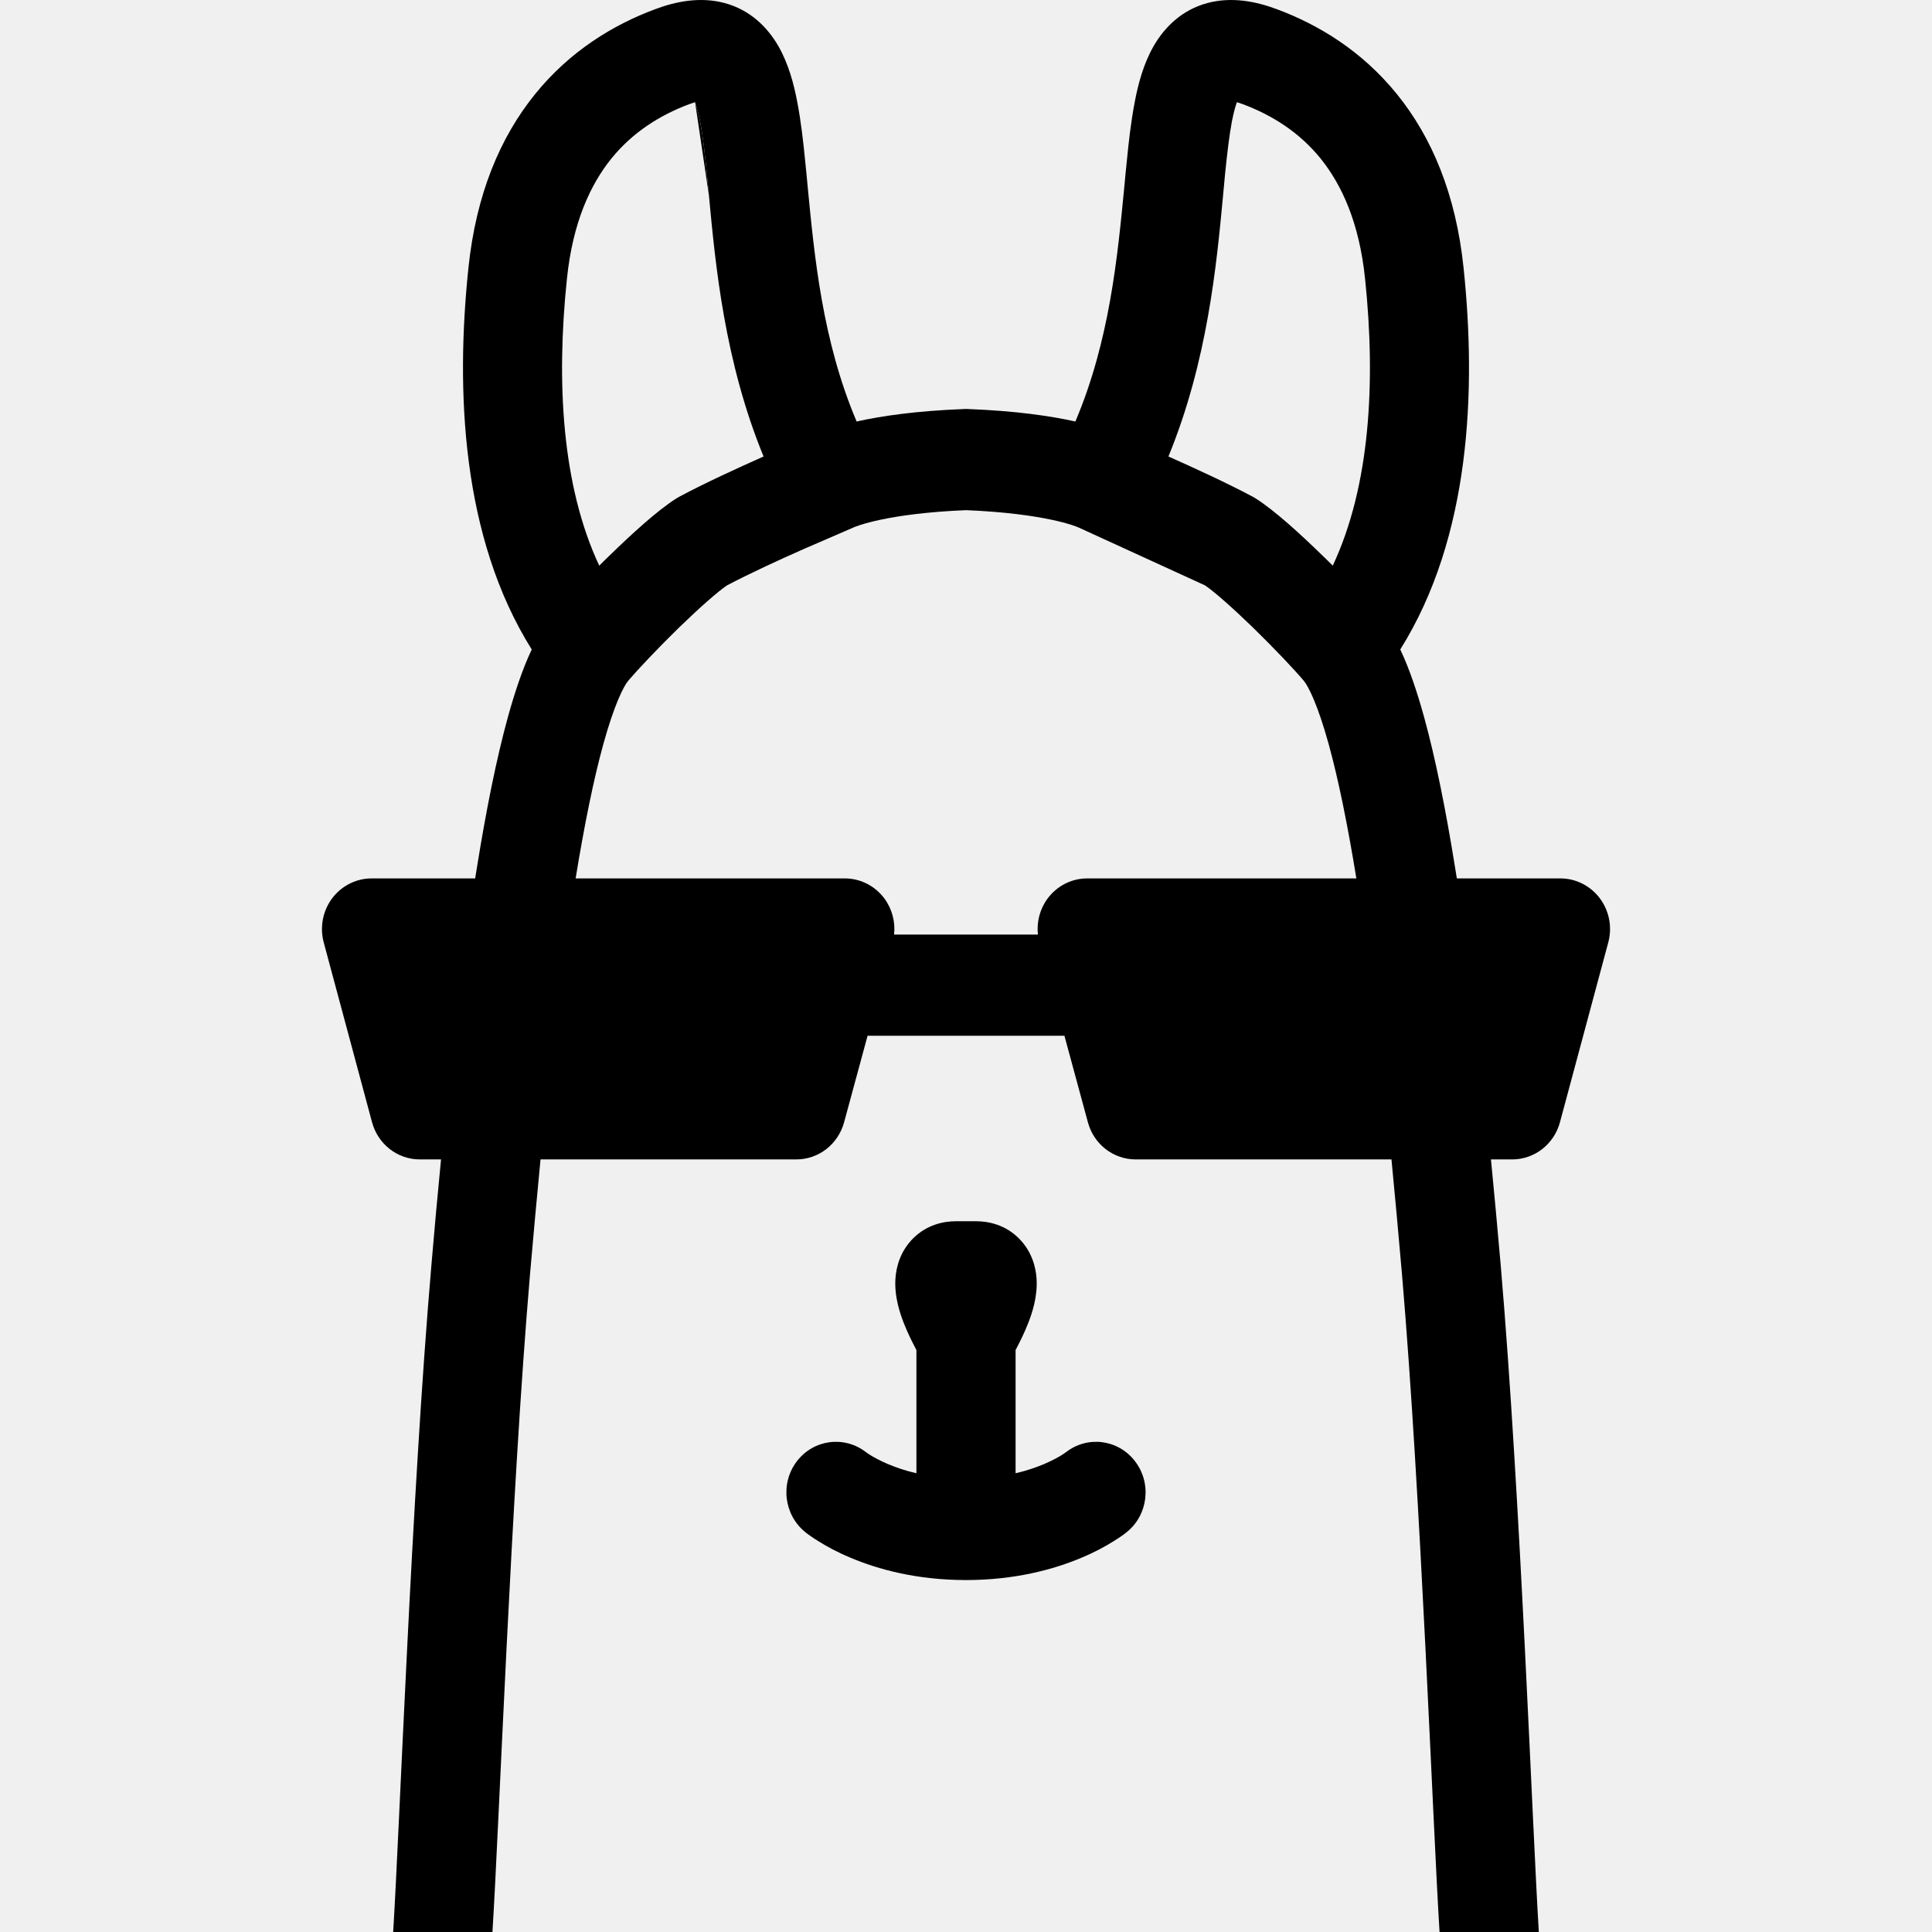
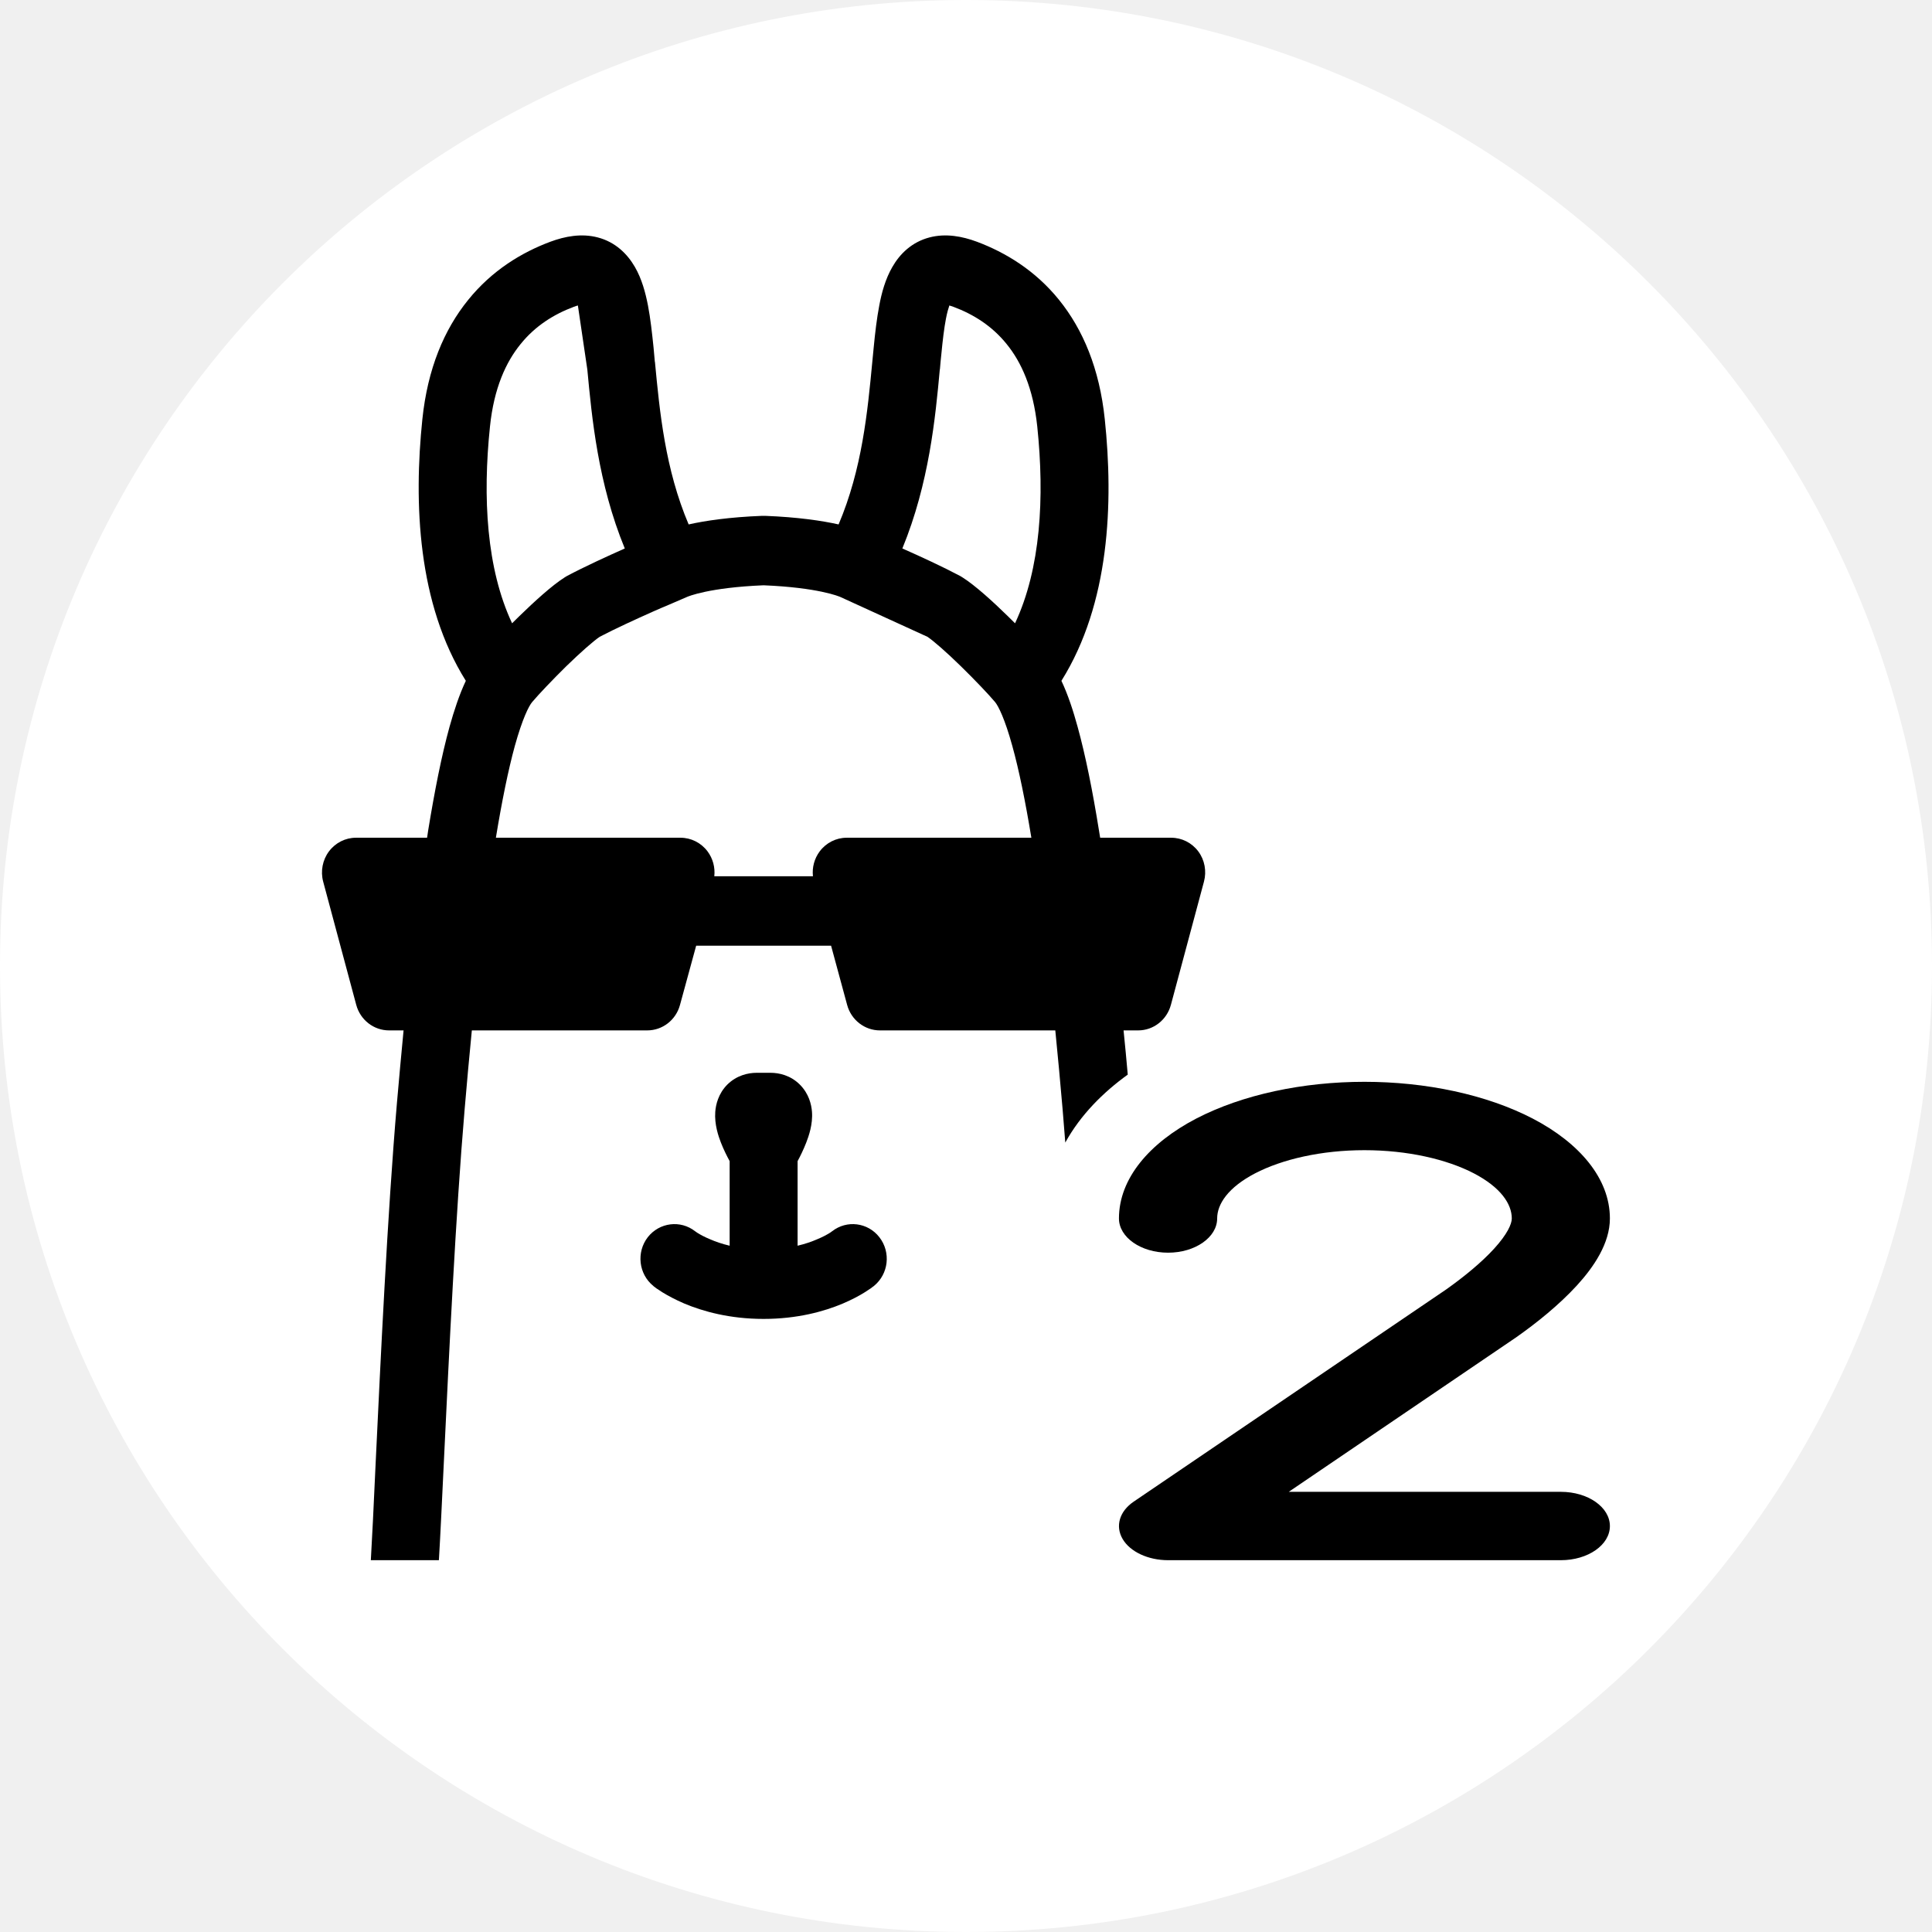
<svg xmlns="http://www.w3.org/2000/svg" width="18" height="18" viewBox="0 0 18 18" fill="none">
-   <path fill-rule="evenodd" clip-rule="evenodd" d="M8.906 11.378C8.791 11.378 8.635 11.41 8.507 11.538C8.384 11.661 8.35 11.81 8.343 11.907C8.33 12.079 8.387 12.241 8.419 12.323C8.457 12.422 8.504 12.513 8.538 12.578V13.532V13.726C8.434 13.702 8.346 13.671 8.276 13.642C8.197 13.608 8.141 13.577 8.107 13.556C8.089 13.545 8.078 13.537 8.073 13.533L8.07 13.531C7.87 13.374 7.583 13.409 7.426 13.612C7.268 13.816 7.302 14.112 7.502 14.274L7.503 14.275L7.505 14.276L7.508 14.279L7.517 14.286C7.524 14.291 7.533 14.298 7.543 14.305C7.564 14.32 7.593 14.34 7.628 14.361C7.698 14.405 7.797 14.46 7.924 14.513C8.177 14.62 8.54 14.721 9 14.721C9.46 14.721 9.823 14.62 10.076 14.513C10.203 14.46 10.302 14.405 10.372 14.361C10.407 14.34 10.436 14.32 10.457 14.305C10.467 14.298 10.476 14.291 10.483 14.286L10.492 14.279L10.495 14.276L10.497 14.275L10.498 14.274C10.698 14.113 10.732 13.816 10.573 13.612C10.416 13.409 10.13 13.374 9.93 13.531L9.923 13.534L9.926 13.534C9.921 13.538 9.909 13.546 9.893 13.556C9.859 13.577 9.803 13.608 9.724 13.642C9.654 13.671 9.566 13.702 9.462 13.726V13.533V12.578C9.496 12.513 9.543 12.422 9.581 12.323C9.613 12.241 9.67 12.079 9.657 11.907C9.65 11.81 9.616 11.661 9.493 11.538C9.365 11.41 9.209 11.378 9.094 11.378H8.906Z" fill="currentColor" />
-   <path fill-rule="evenodd" clip-rule="evenodd" d="M13.891 10.802H14.089C14.297 10.802 14.479 10.66 14.534 10.455L14.984 8.78C15.022 8.638 14.993 8.486 14.905 8.369C14.818 8.253 14.682 8.184 14.539 8.184H13.573L13.557 8.085C13.471 7.55 13.375 7.068 13.267 6.677C13.206 6.458 13.135 6.239 13.046 6.051C13.702 5.004 13.755 3.637 13.636 2.498C13.565 1.811 13.34 1.278 13.014 0.876C12.69 0.476 12.287 0.231 11.897 0.086C11.7 0.012 11.477 -0.031 11.254 0.027C11.013 0.09 10.851 0.252 10.749 0.428C10.655 0.591 10.604 0.78 10.572 0.951C10.538 1.127 10.515 1.324 10.496 1.524C10.489 1.588 10.483 1.653 10.477 1.719C10.412 2.396 10.338 3.175 10.019 3.927C9.79 3.876 9.466 3.828 9.02 3.811C9.013 3.811 9.006 3.81 9 3.81C8.994 3.81 8.987 3.811 8.98 3.811C8.534 3.828 8.21 3.876 7.981 3.927C7.662 3.175 7.588 2.396 7.523 1.719C7.517 1.653 7.511 1.588 7.504 1.524C7.485 1.324 7.462 1.127 7.428 0.951C7.396 0.78 7.345 0.591 7.251 0.428C7.149 0.252 6.987 0.09 6.746 0.027C6.523 -0.031 6.3 0.012 6.103 0.086C5.713 0.231 5.31 0.476 4.986 0.876C4.66 1.278 4.435 1.811 4.364 2.498C4.245 3.637 4.298 5.004 4.954 6.051C4.865 6.239 4.794 6.458 4.733 6.677C4.625 7.068 4.529 7.55 4.443 8.085L4.427 8.184H3.462C3.318 8.184 3.182 8.253 3.095 8.369C3.007 8.486 2.978 8.638 3.016 8.78L3.466 10.455C3.521 10.66 3.703 10.802 3.911 10.802H4.109C4.077 11.129 4.047 11.46 4.019 11.79C3.833 13.95 3.721 17.086 3.663 18H4.588C4.651 16.998 4.761 13.944 4.938 11.872C4.969 11.513 5.002 11.155 5.036 10.802H7.419C7.627 10.802 7.808 10.661 7.864 10.457L8.083 9.65H8.998L9 9.65L9.002 9.65H9.917L10.136 10.457C10.191 10.661 10.373 10.802 10.581 10.802H12.964C12.998 11.155 13.031 11.513 13.062 11.872C13.239 13.944 13.349 16.998 13.412 18H14.337C14.279 17.086 14.167 13.95 13.982 11.79C13.953 11.46 13.923 11.129 13.891 10.802ZM6.476 0.952C6.461 0.957 6.442 0.963 6.42 0.971C6.15 1.072 5.896 1.231 5.697 1.476C5.501 1.719 5.336 2.072 5.282 2.597C5.181 3.561 5.235 4.528 5.583 5.27C5.616 5.237 5.65 5.203 5.684 5.171C5.882 4.978 6.124 4.756 6.301 4.644C6.31 4.638 6.32 4.633 6.33 4.627C6.572 4.498 6.874 4.36 7.114 4.253C6.75 3.366 6.666 2.472 6.605 1.822C6.599 1.751 6.592 1.683 6.586 1.618C6.566 1.421 6.548 1.262 6.523 1.133C6.506 1.047 6.49 0.99 6.476 0.952ZM7.5 5.11C7.268 5.212 6.99 5.34 6.773 5.454C6.687 5.512 6.518 5.661 6.321 5.852C6.125 6.044 5.942 6.238 5.855 6.34C5.81 6.392 5.722 6.568 5.621 6.933C5.53 7.263 5.444 7.688 5.363 8.184H7.871C8.015 8.184 8.15 8.252 8.238 8.369C8.311 8.466 8.343 8.588 8.33 8.707H8.998L9 8.707L9.002 8.707H9.67C9.657 8.588 9.689 8.466 9.762 8.369C9.85 8.252 9.985 8.184 10.129 8.184H12.637C12.556 7.688 12.47 7.263 12.379 6.933C12.278 6.568 12.19 6.392 12.145 6.34C12.059 6.238 11.875 6.044 11.679 5.852C11.482 5.661 11.313 5.512 11.227 5.454L10.05 4.915C10.026 4.904 9.739 4.784 9 4.753C8.261 4.784 7.974 4.904 7.95 4.915C7.801 4.981 7.65 5.044 7.5 5.11ZM10.886 4.253C11.126 4.36 11.428 4.498 11.67 4.627C11.68 4.633 11.69 4.638 11.699 4.644C11.876 4.756 12.118 4.978 12.316 5.171C12.35 5.203 12.384 5.237 12.417 5.27C12.765 4.528 12.819 3.561 12.718 2.597C12.664 2.072 12.499 1.719 12.303 1.476C12.104 1.231 11.85 1.072 11.58 0.971C11.558 0.963 11.539 0.957 11.524 0.952C11.51 0.99 11.494 1.047 11.477 1.133C11.453 1.262 11.434 1.421 11.414 1.618C11.408 1.683 11.401 1.751 11.395 1.822C11.334 2.472 11.25 3.366 10.886 4.253Z" fill="currentColor" />
-   <path fill-rule="evenodd" clip-rule="evenodd" d="M6.605 1.822L6.476 0.952C6.49 0.99 6.506 1.047 6.523 1.133C6.548 1.262 6.566 1.421 6.586 1.618C6.592 1.683 6.599 1.751 6.605 1.822Z" fill="currentColor" />
+   <circle cx="9" cy="9" r="9" fill="white" />
+   <path fill-rule="evenodd" clip-rule="evenodd" d="M12.712 10.716C12.312 10.716 11.947 10.8 11.693 10.932C11.442 11.063 11.34 11.218 11.34 11.352C11.34 11.528 11.135 11.671 10.883 11.671C10.63 11.671 10.425 11.528 10.425 11.352C10.425 10.98 10.709 10.649 11.144 10.422C11.577 10.197 12.142 10.079 12.712 10.079C13.283 10.079 13.848 10.197 14.281 10.422C14.716 10.649 14.999 10.98 14.999 11.352C14.999 11.584 14.849 11.804 14.692 11.976C14.527 12.156 14.318 12.325 14.121 12.463L14.115 12.467L12.007 13.899H14.542C14.795 13.899 14.999 14.042 14.999 14.218C14.999 14.394 14.795 14.536 14.542 14.536H10.883C10.697 14.536 10.529 14.458 10.459 14.338C10.389 14.218 10.43 14.08 10.563 13.99L13.473 12.014C13.641 11.895 13.803 11.762 13.92 11.634C14.044 11.498 14.085 11.403 14.085 11.352C14.085 11.218 13.983 11.063 13.732 10.932C13.478 10.8 13.112 10.716 12.712 10.716Z" fill="black" />
+   <path fill-rule="evenodd" clip-rule="evenodd" d="M10.468 9.6H10.604C10.746 9.6 10.871 9.503 10.909 9.362L11.217 8.214C11.243 8.117 11.224 8.012 11.164 7.932C11.104 7.852 11.011 7.805 10.912 7.805H10.25L10.239 7.738C10.18 7.371 10.114 7.04 10.04 6.772C9.999 6.622 9.95 6.472 9.889 6.343C10.339 5.624 10.375 4.687 10.293 3.906C10.244 3.435 10.09 3.07 9.867 2.794C9.645 2.519 9.368 2.352 9.101 2.252C8.966 2.202 8.813 2.172 8.66 2.212C8.495 2.255 8.383 2.366 8.314 2.487C8.249 2.599 8.214 2.728 8.192 2.846C8.169 2.966 8.153 3.102 8.14 3.238C8.136 3.282 8.131 3.327 8.127 3.372C8.083 3.836 8.032 4.371 7.813 4.886C7.656 4.851 7.434 4.818 7.128 4.806C7.123 4.806 7.119 4.806 7.114 4.806C7.11 4.806 7.105 4.806 7.101 4.806C6.795 4.818 6.572 4.851 6.416 4.886C6.197 4.371 6.146 3.836 6.102 3.372L6.101 3.371C6.097 3.326 6.093 3.282 6.089 3.238C6.075 3.102 6.06 2.966 6.037 2.846C6.014 2.728 5.98 2.599 5.915 2.487C5.845 2.366 5.734 2.255 5.569 2.212C5.416 2.172 5.263 2.202 5.128 2.252C4.86 2.352 4.584 2.519 4.362 2.794C4.138 3.07 3.984 3.435 3.935 3.906C3.854 4.687 3.89 5.624 4.34 6.343C4.279 6.472 4.23 6.622 4.188 6.772C4.114 7.04 4.049 7.371 3.989 7.738L3.979 7.805H3.316C3.218 7.805 3.125 7.852 3.065 7.932C3.005 8.012 2.985 8.117 3.011 8.214L3.319 9.362C3.357 9.503 3.482 9.6 3.625 9.6H3.76C3.738 9.825 3.718 10.052 3.698 10.278C3.609 11.318 3.545 12.687 3.5 13.628C3.482 14.027 3.466 14.349 3.455 14.536H4.089C4.102 14.325 4.118 13.981 4.138 13.565C4.183 12.626 4.245 11.319 4.329 10.334C4.35 10.088 4.372 9.842 4.396 9.6H6.03C6.173 9.6 6.297 9.503 6.335 9.364L6.486 8.811H7.113L7.114 8.811L7.116 8.811H7.743L7.893 9.364C7.931 9.503 8.056 9.6 8.198 9.6H9.832C9.856 9.842 9.879 10.088 9.9 10.334C9.908 10.434 9.917 10.538 9.925 10.645C10.067 10.387 10.278 10.177 10.507 10.012C10.495 9.874 10.482 9.737 10.468 9.6ZM5.384 2.846C5.373 2.849 5.36 2.853 5.345 2.859C5.16 2.928 4.986 3.037 4.85 3.206C4.715 3.372 4.602 3.614 4.565 3.974C4.496 4.635 4.532 5.298 4.771 5.807C4.794 5.784 4.817 5.761 4.84 5.739C4.976 5.607 5.142 5.454 5.263 5.378C5.27 5.374 5.276 5.37 5.283 5.366C5.449 5.278 5.657 5.183 5.821 5.11C5.571 4.502 5.514 3.889 5.472 3.443L5.384 2.846ZM6.086 5.697C5.927 5.768 5.736 5.855 5.587 5.933C5.528 5.973 5.412 6.075 5.277 6.206C5.143 6.338 5.017 6.471 4.958 6.541C4.927 6.577 4.867 6.697 4.797 6.948C4.735 7.174 4.676 7.465 4.62 7.805H6.34C6.439 7.805 6.532 7.852 6.592 7.932C6.642 7.999 6.664 8.082 6.655 8.164H7.113L7.114 8.164L7.116 8.164H7.574C7.565 8.082 7.587 7.999 7.637 7.932C7.697 7.852 7.79 7.805 7.888 7.805H9.609C9.553 7.465 9.494 7.174 9.431 6.948C9.362 6.697 9.301 6.577 9.271 6.541C9.212 6.471 9.086 6.338 8.951 6.206C8.817 6.075 8.7 5.973 8.641 5.933L7.834 5.564C7.818 5.556 7.621 5.474 7.114 5.453C6.607 5.474 6.411 5.556 6.395 5.564C6.342 5.587 6.288 5.61 6.235 5.633C6.185 5.654 6.135 5.675 6.086 5.697ZM8.407 5.11C8.572 5.183 8.779 5.278 8.945 5.366C8.952 5.37 8.959 5.374 8.965 5.378C9.086 5.454 9.253 5.607 9.388 5.739C9.411 5.761 9.434 5.784 9.457 5.807C9.696 5.298 9.733 4.635 9.664 3.974C9.626 3.614 9.514 3.372 9.379 3.206C9.243 3.037 9.069 2.928 8.884 2.859C8.868 2.853 8.855 2.849 8.845 2.846C8.836 2.872 8.824 2.912 8.813 2.97C8.796 3.059 8.783 3.168 8.77 3.303C8.765 3.347 8.761 3.393 8.757 3.441L8.756 3.442C8.715 3.888 8.657 4.502 8.407 5.11Z" fill="black" />
+   <path d="M7.05 9.995C6.971 9.995 6.864 10.018 6.776 10.105C6.692 10.19 6.669 10.292 6.664 10.358C6.655 10.476 6.694 10.587 6.716 10.644C6.742 10.711 6.774 10.774 6.798 10.818V11.606C6.726 11.589 6.666 11.568 6.618 11.547C6.564 11.525 6.525 11.503 6.502 11.489C6.49 11.481 6.482 11.476 6.479 11.473L6.477 11.472C6.34 11.364 6.143 11.389 6.035 11.527C5.927 11.667 5.95 11.87 6.087 11.981L6.088 11.982L6.089 11.983L6.091 11.985L6.097 11.989C6.102 11.993 6.108 11.998 6.115 12.003C6.13 12.013 6.149 12.026 6.173 12.041C6.222 12.071 6.29 12.108 6.376 12.145C6.55 12.218 6.799 12.288 7.114 12.288C7.43 12.288 7.679 12.218 7.852 12.145C7.939 12.108 8.007 12.071 8.055 12.041C8.079 12.026 8.099 12.013 8.113 12.003C8.12 11.998 8.126 11.993 8.131 11.989L8.137 11.985L8.14 11.983L8.141 11.982L8.142 11.981C8.279 11.87 8.302 11.667 8.193 11.527C8.086 11.389 7.889 11.364 7.752 11.472L7.747 11.474L7.749 11.474C7.746 11.477 7.738 11.482 7.727 11.489C7.704 11.503 7.665 11.525 7.611 11.547C7.563 11.568 7.503 11.589 7.431 11.606V10.818C7.455 10.774 7.486 10.711 7.512 10.644C7.534 10.587 7.574 10.476 7.565 10.358C7.56 10.292 7.537 10.19 7.452 10.105C7.365 10.018 7.258 9.995 7.179 9.995H7.05Z" fill="black" />
</svg>
